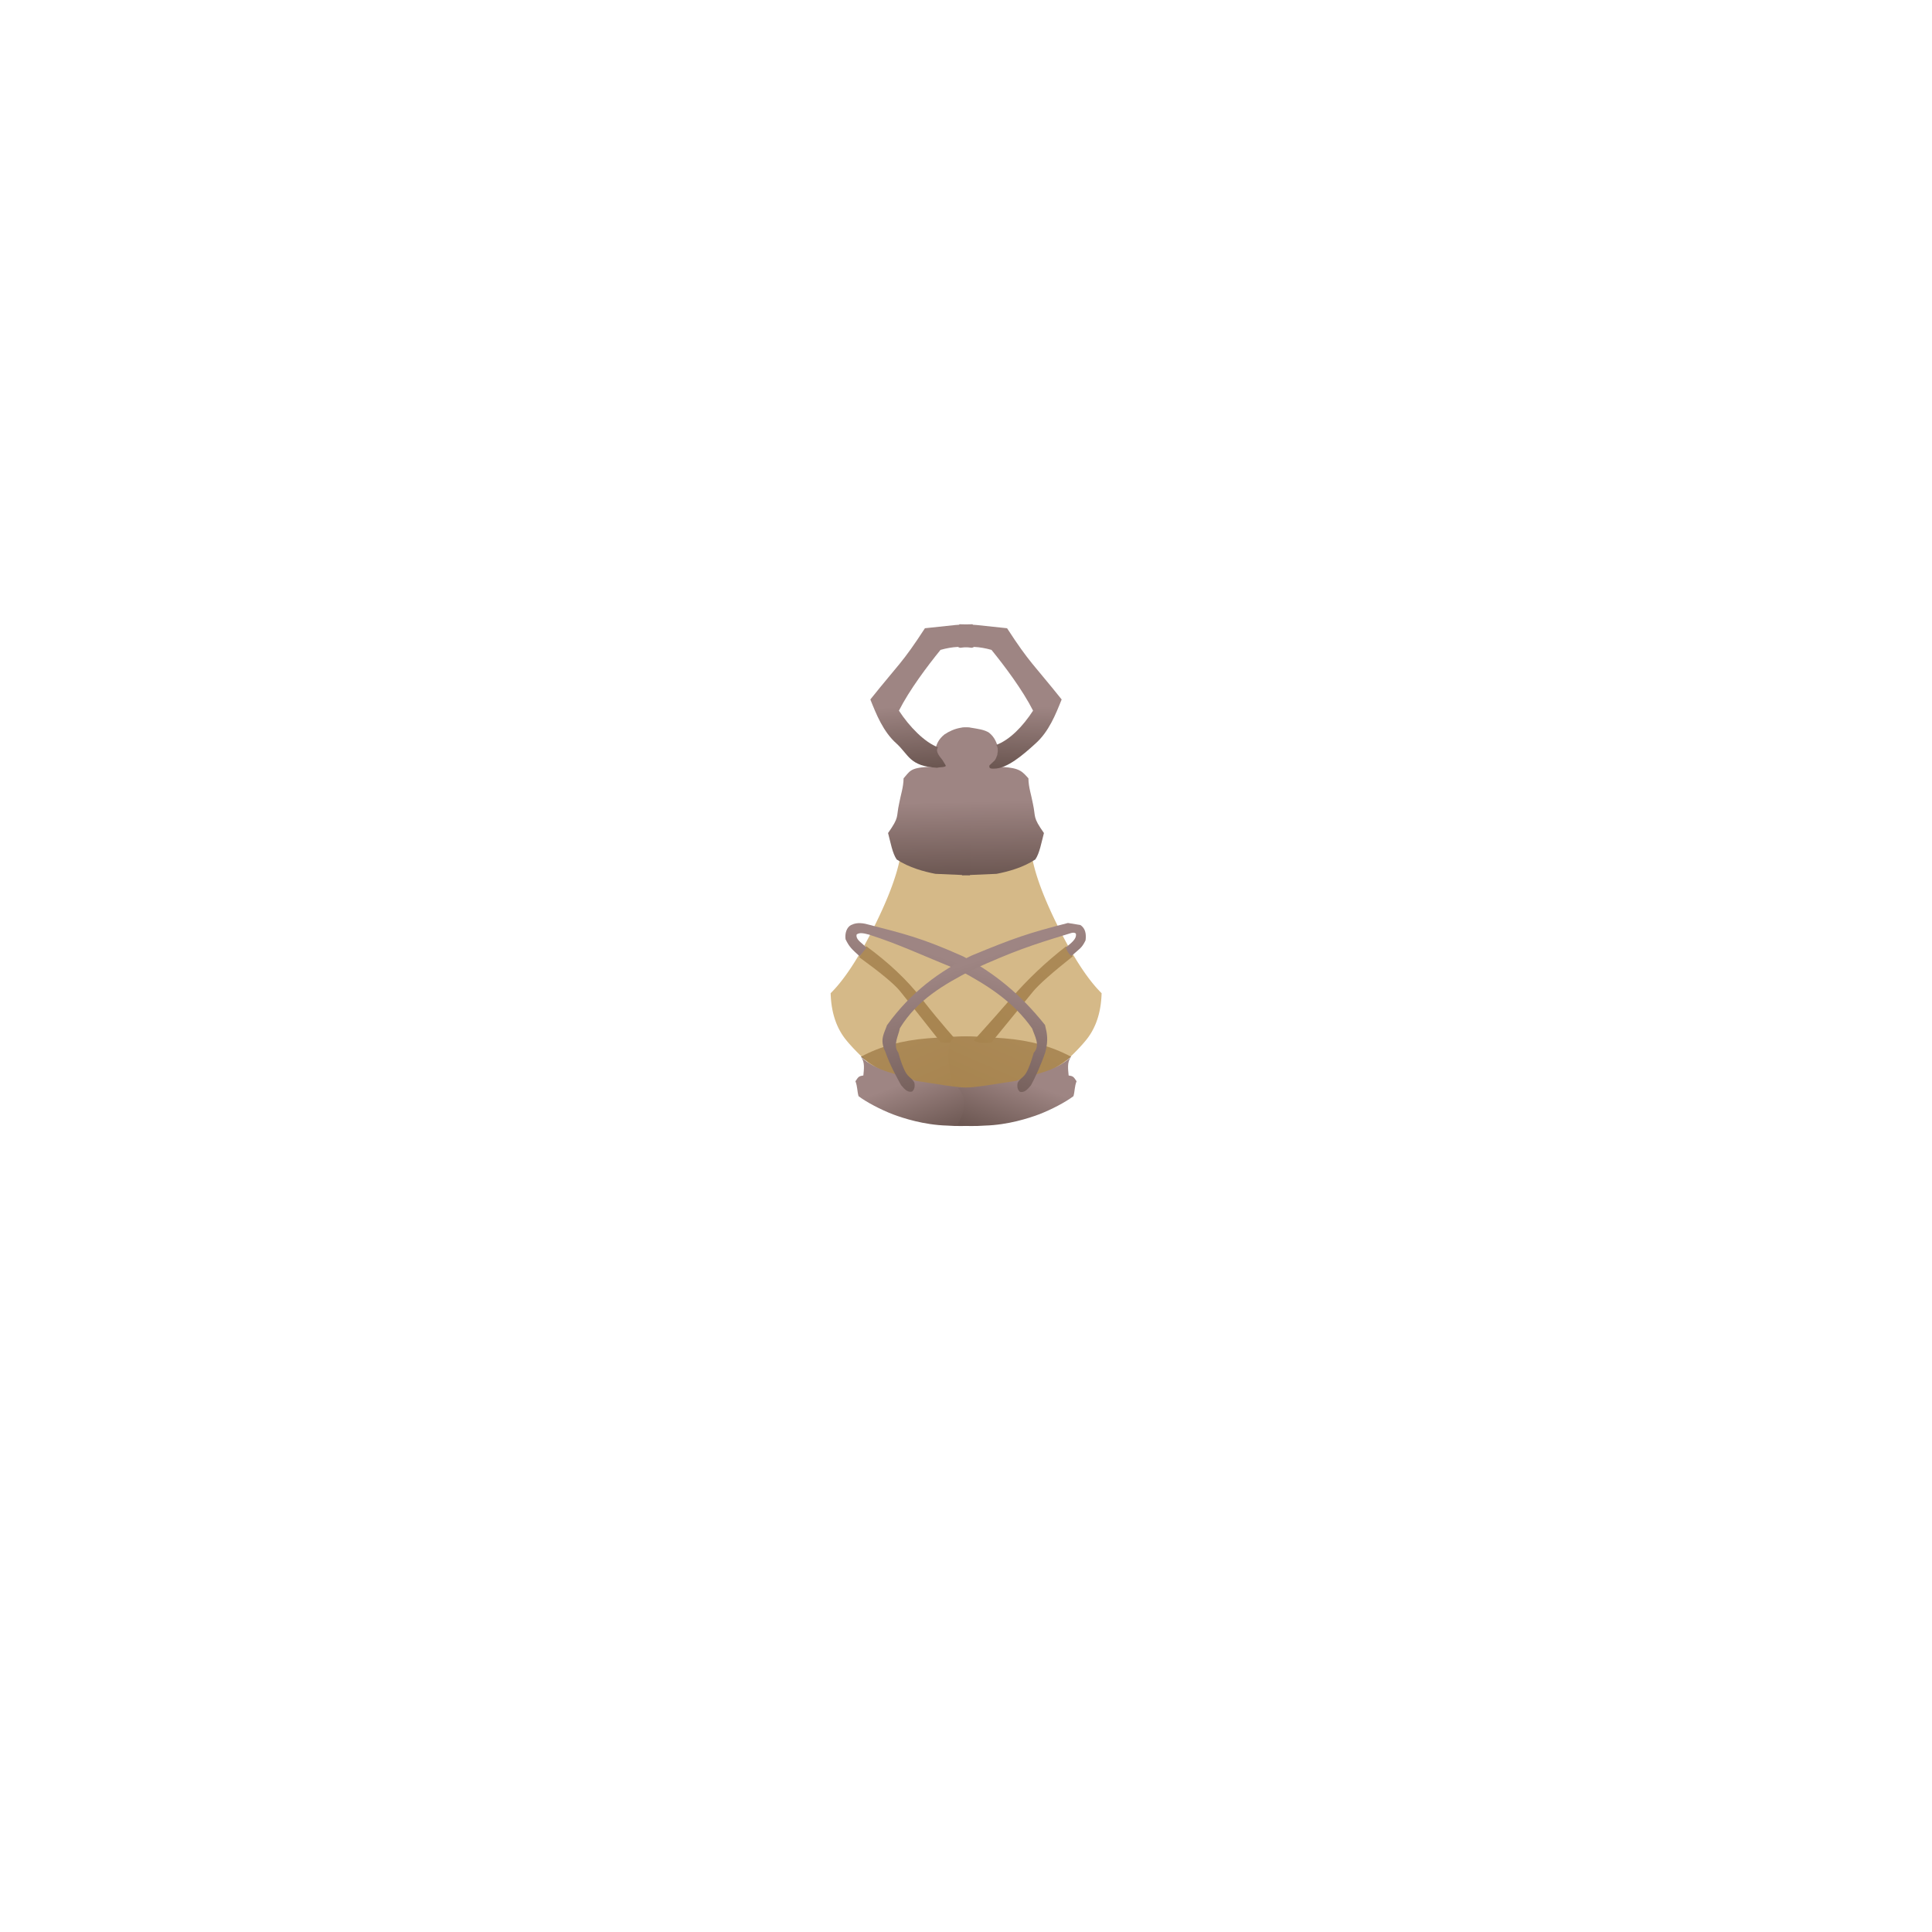
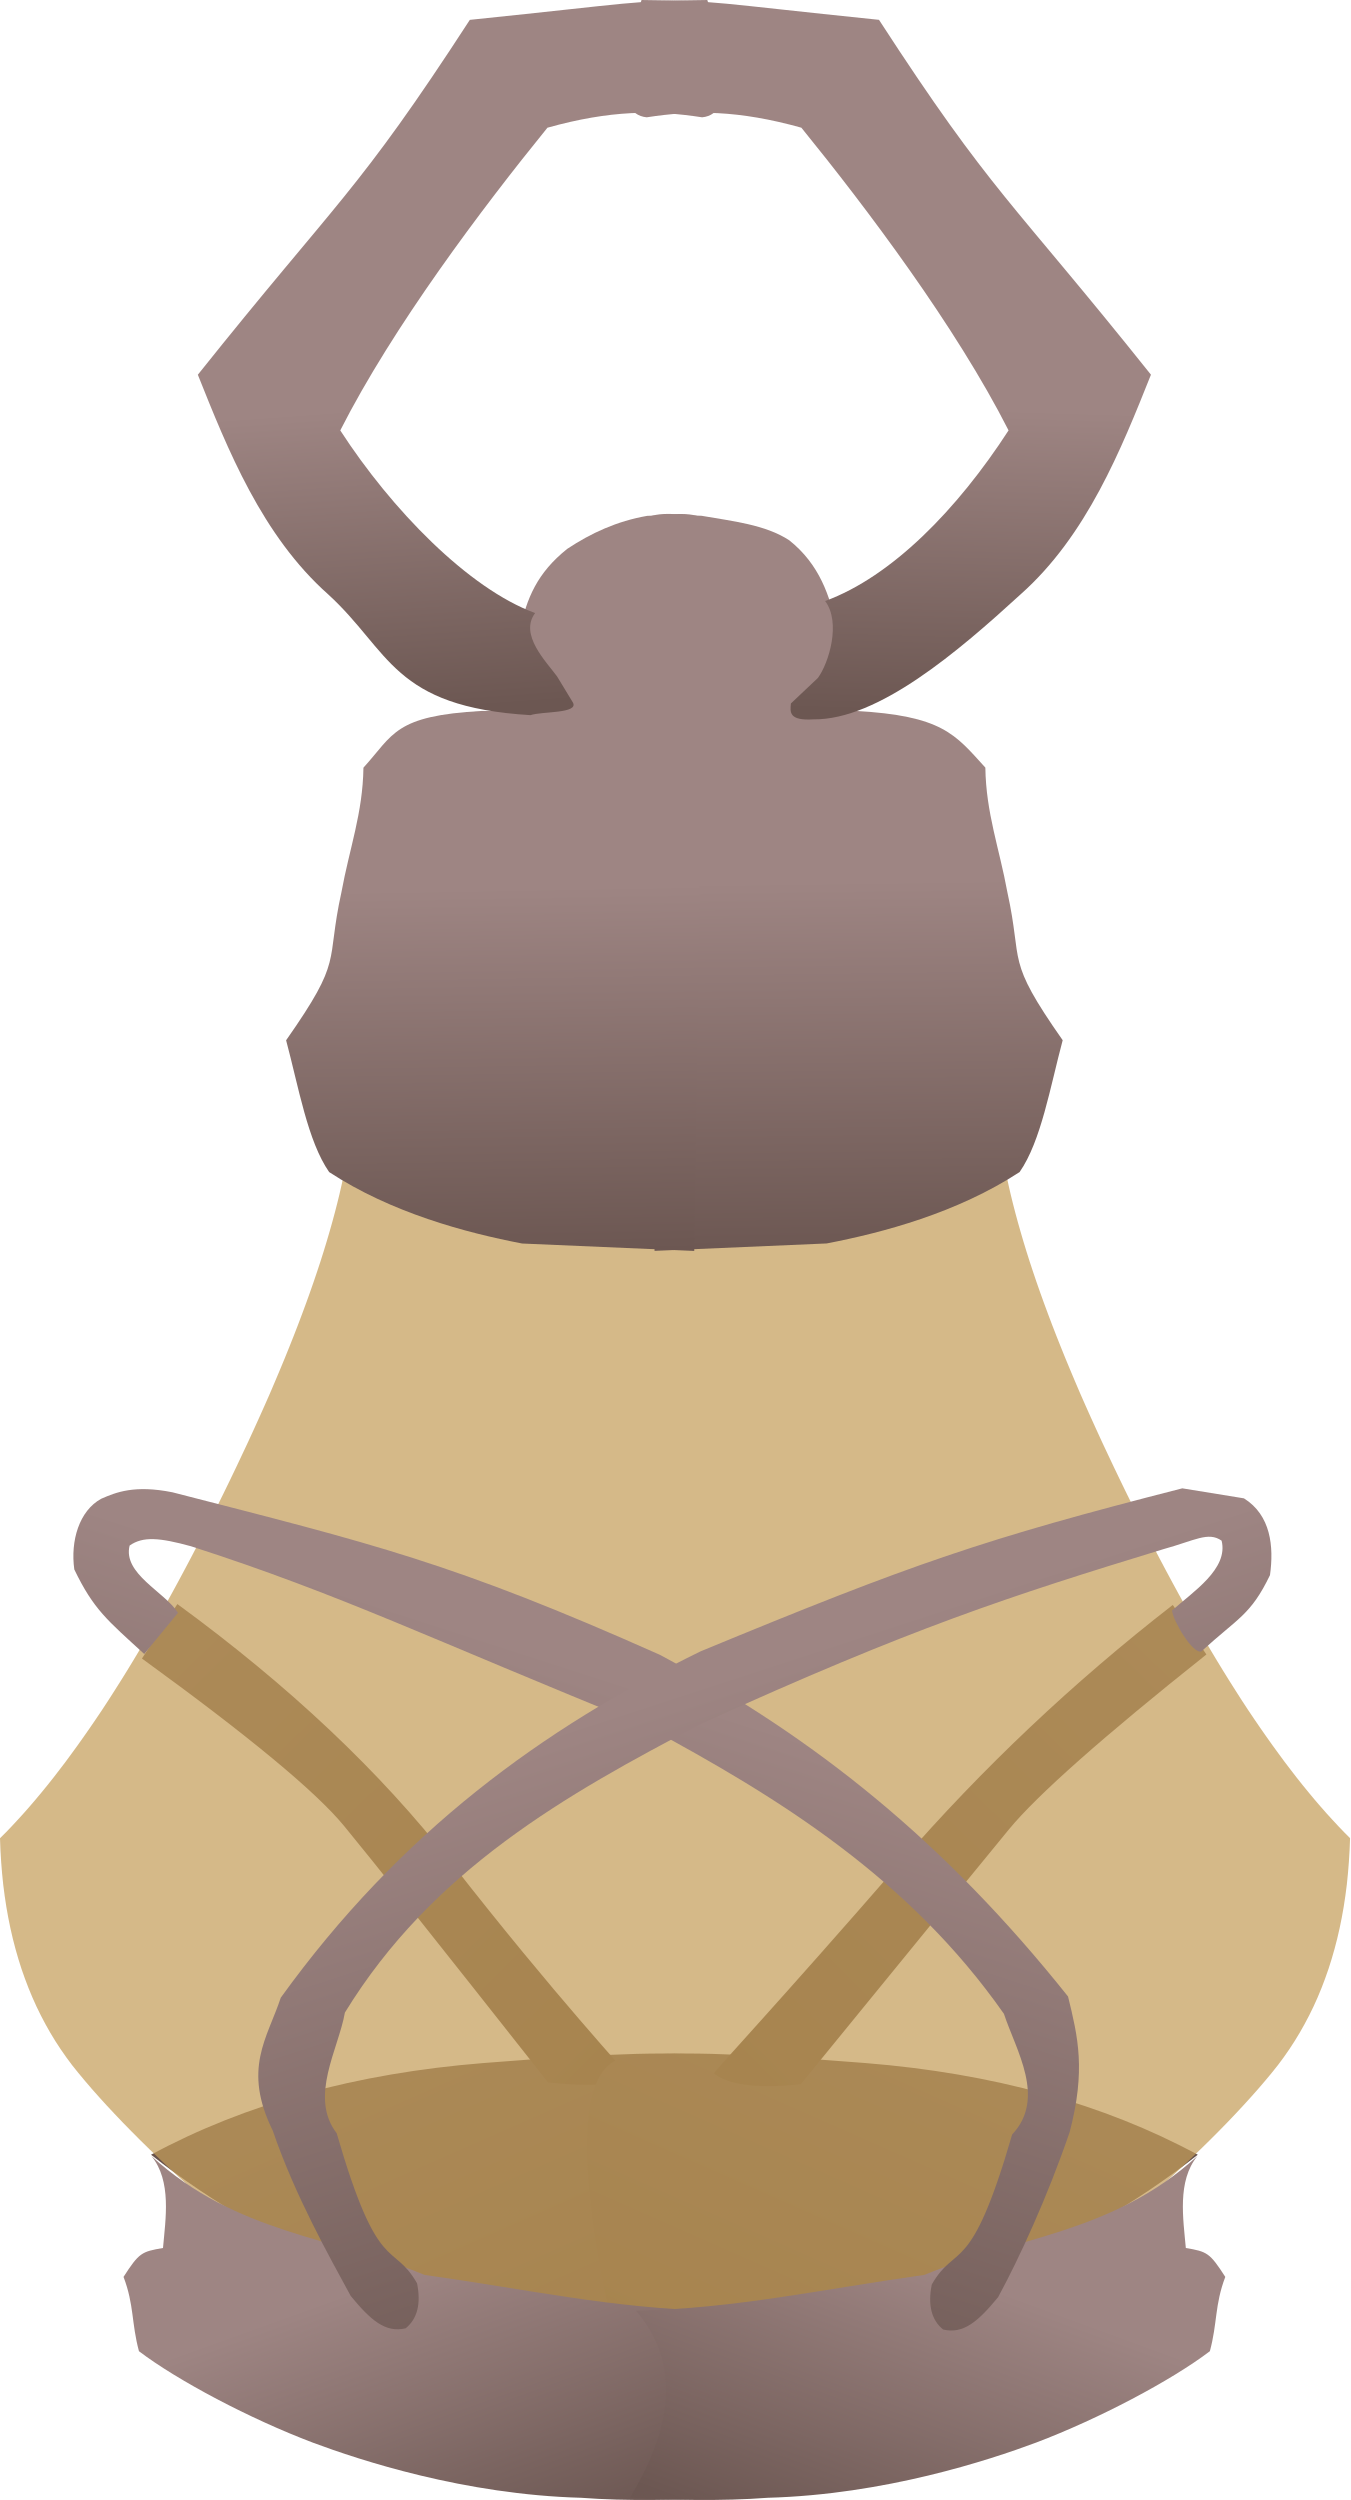
- <svg xmlns="http://www.w3.org/2000/svg" width="300pt" height="300pt" viewBox="0 0 300 300">
-   <defs>
-     <linearGradient id="gradient0" gradientUnits="objectBoundingBox" x1="0" y1="0" x2="1" y2="1" spreadMethod="pad">
-       <stop stop-color="#6c5752" offset="0" stop-opacity="1" />
-       <stop stop-color="#5a4132" offset="1" stop-opacity="1" />
+ <svg xmlns="http://www.w3.org/2000/svg" width="42.076pt" height="77.916pt" viewBox="0 0 42.076 77.916" version="1.1" id="svg24">
+   <defs id="defs24">
+     <linearGradient id="gradient0" gradientUnits="userSpaceOnUse" x1="0" y1="5.6435752e-08" x2="12.643" y2="12.643" spreadMethod="pad" gradientTransform="matrix(1.505642,0,0,0.6641687,9.707431,69.00082)">
+       <stop stop-color="#6c5752" offset="0" stop-opacity="1" id="stop1" />
+       <stop stop-color="#5a4132" offset="1" stop-opacity="1" id="stop2" />
    </linearGradient>
-     <linearGradient id="gradient1" gradientUnits="objectBoundingBox" x1="0" y1="0" x2="1" y2="1" spreadMethod="pad">
-       <stop stop-color="#6c5752" offset="0" stop-opacity="1" />
-       <stop stop-color="#5a4132" offset="1" stop-opacity="1" />
+     <linearGradient id="gradient1" gradientUnits="userSpaceOnUse" x1="0" y1="0" x2="15.075" y2="15.075" spreadMethod="pad" gradientTransform="matrix(1.005939,0,0,0.994096,9.42477,54.99213)">
+       <stop stop-color="#6c5752" offset="0" stop-opacity="1" id="stop3" />
+       <stop stop-color="#5a4132" offset="1" stop-opacity="1" id="stop4" />
    </linearGradient>
-     <linearGradient id="gradient2" gradientUnits="objectBoundingBox" x1="0" y1="0" x2="1" y2="1" spreadMethod="pad">
-       <stop stop-color="#6c5752" offset="0" stop-opacity="1" />
-       <stop stop-color="#5a4132" offset="1" stop-opacity="1" />
+     <linearGradient id="gradient2" gradientUnits="userSpaceOnUse" x1="0" y1="5.6435752e-08" x2="12.643" y2="12.643" spreadMethod="pad" gradientTransform="matrix(-1.505642,0,0,0.6641687,42.33084,69.00082)">
+       <stop stop-color="#6c5752" offset="0" stop-opacity="1" id="stop5" />
+       <stop stop-color="#5a4132" offset="1" stop-opacity="1" id="stop6" />
    </linearGradient>
-     <linearGradient id="gradient3" gradientUnits="objectBoundingBox" x1="0" y1="0" x2="1" y2="1" spreadMethod="pad">
-       <stop stop-color="#6c5752" offset="0" stop-opacity="1" />
-       <stop stop-color="#5a4132" offset="1" stop-opacity="1" />
+     <linearGradient id="gradient3" gradientUnits="userSpaceOnUse" x1="0" y1="0" x2="15.172" y2="15.172" spreadMethod="pad" gradientTransform="matrix(-1.011528,0,0,0.9886036,42.59943,55.02026)">
+       <stop stop-color="#6c5752" offset="0" stop-opacity="1" id="stop7" />
+       <stop stop-color="#5a4132" offset="1" stop-opacity="1" id="stop8" />
    </linearGradient>
-     <linearGradient id="gradient4" gradientUnits="objectBoundingBox" x1="0.47" y1="0.332" x2="0.895" y2="1" spreadMethod="pad">
-       <stop stop-color="#9e8583" offset="0" stop-opacity="1" />
-       <stop stop-color="#6c5752" offset="1" stop-opacity="1" />
+     <linearGradient id="gradient4" gradientUnits="userSpaceOnUse" x1="6.704" y1="4.743" x2="12.78" y2="14.273" spreadMethod="pad" gradientTransform="matrix(1.331395,0,0,0.7510917,8.850908,72.1958)">
+       <stop stop-color="#9e8583" offset="0" stop-opacity="1" id="stop9" />
+       <stop stop-color="#6c5752" offset="1" stop-opacity="1" id="stop10" />
    </linearGradient>
-     <linearGradient id="gradient5" gradientUnits="objectBoundingBox" x1="0.472" y1="0.332" x2="0.901" y2="1.01" spreadMethod="pad">
-       <stop stop-color="#9e8583" offset="0" stop-opacity="1" />
-       <stop stop-color="#6c5752" offset="1" stop-opacity="1" />
+     <linearGradient id="gradient5" gradientUnits="userSpaceOnUse" x1="6.652" y1="4.687" x2="12.713" y2="14.252" spreadMethod="pad" gradientTransform="matrix(-1.315643,0,0,0.7600846,43.18736,72.1958)">
+       <stop stop-color="#9e8583" offset="0" stop-opacity="1" id="stop11" />
+       <stop stop-color="#6c5752" offset="1" stop-opacity="1" id="stop12" />
    </linearGradient>
-     <linearGradient id="gradient6" gradientUnits="objectBoundingBox" x1="0.41" y1="0.243" x2="0.69" y2="0.97" spreadMethod="pad">
-       <stop stop-color="#9e8583" offset="0" stop-opacity="1" />
-       <stop stop-color="#6c5752" offset="1" stop-opacity="1" />
+     <linearGradient id="gradient6" gradientUnits="userSpaceOnUse" x1="11.752" y1="6.974" x2="19.789" y2="27.797" spreadMethod="pad" gradientTransform="matrix(-1.09322,0,0,0.9147288,38.62898,51.40974)">
+       <stop stop-color="#9e8583" offset="0" stop-opacity="1" id="stop13" />
+       <stop stop-color="#6c5752" offset="1" stop-opacity="1" id="stop14" />
    </linearGradient>
-     <linearGradient id="gradient7" gradientUnits="objectBoundingBox" x1="0.409" y1="0.242" x2="0.694" y2="0.967" spreadMethod="pad">
-       <stop stop-color="#9e8583" offset="0" stop-opacity="1" />
-       <stop stop-color="#6c5752" offset="1" stop-opacity="1" />
+     <linearGradient id="gradient7" gradientUnits="userSpaceOnUse" x1="11.766" y1="6.966" x2="19.962" y2="27.83" spreadMethod="pad" gradientTransform="matrix(1.097616,0,0,0.9110651,13.04978,51.38722)">
+       <stop stop-color="#9e8583" offset="0" stop-opacity="1" id="stop15" />
+       <stop stop-color="#6c5752" offset="1" stop-opacity="1" id="stop16" />
    </linearGradient>
-     <linearGradient id="gradient8" gradientUnits="objectBoundingBox" x1="0.5" y1="0.497" x2="0.496" y2="1.002" spreadMethod="pad">
-       <stop stop-color="#9e8583" offset="0" stop-opacity="1" />
-       <stop stop-color="#6c5752" offset="1" stop-opacity="1" />
+     <linearGradient id="gradient8" gradientUnits="userSpaceOnUse" x1="8.654" y1="8.61" x2="8.589" y2="17.36" spreadMethod="pad" gradientTransform="matrix(-0.7539957,0,0,1.326267,38.12101,21.01841)">
+       <stop stop-color="#9e8583" offset="0" stop-opacity="1" id="stop17" />
+       <stop stop-color="#6c5752" offset="1" stop-opacity="1" id="stop18" />
    </linearGradient>
-     <linearGradient id="gradient9" gradientUnits="objectBoundingBox" x1="0.5" y1="0.507" x2="0.505" y2="1.002" spreadMethod="pad">
-       <stop stop-color="#9e8583" offset="0" stop-opacity="1" />
-       <stop stop-color="#6c5752" offset="1" stop-opacity="1" />
+     <linearGradient id="gradient9" gradientUnits="userSpaceOnUse" x1="8.654" y1="8.779" x2="8.738" y2="17.36" spreadMethod="pad" gradientTransform="matrix(0.7539957,0,0,1.326267,13.91726,21.01841)">
+       <stop stop-color="#9e8583" offset="0" stop-opacity="1" id="stop19" />
+       <stop stop-color="#6c5752" offset="1" stop-opacity="1" id="stop20" />
    </linearGradient>
-     <linearGradient id="gradient10" gradientUnits="objectBoundingBox" x1="0.3" y1="0.572" x2="0.323" y2="1" spreadMethod="pad">
-       <stop stop-color="#9e8583" offset="0" stop-opacity="1" />
-       <stop stop-color="#6c5752" offset="1" stop-opacity="1" />
+     <linearGradient id="gradient10" gradientUnits="userSpaceOnUse" x1="5.753" y1="10.962" x2="6.192" y2="19.179" spreadMethod="pad" gradientTransform="matrix(0.8604701,0,0,1.162155,11.16595,5)">
+       <stop stop-color="#9e8583" offset="0" stop-opacity="1" id="stop21" />
+       <stop stop-color="#6c5752" offset="1" stop-opacity="1" id="stop22" />
    </linearGradient>
-     <linearGradient id="gradient11" gradientUnits="objectBoundingBox" x1="0.282" y1="0.568" x2="0.291" y2="0.993" spreadMethod="pad">
-       <stop stop-color="#9e8583" offset="0" stop-opacity="1" />
-       <stop stop-color="#6c5752" offset="1" stop-opacity="1" />
+     <linearGradient id="gradient11" gradientUnits="userSpaceOnUse" x1="5.421" y1="10.932" x2="5.599" y2="19.111" spreadMethod="pad" gradientTransform="matrix(-0.8578406,0,0,1.165718,40.87232,5)">
+       <stop stop-color="#9e8583" offset="0" stop-opacity="1" id="stop23" />
+       <stop stop-color="#6c5752" offset="1" stop-opacity="1" id="stop24" />
    </linearGradient>
  </defs>
-   <path id="shape0" transform="translate(133.6883, 160.9343)" fill="url(#gradient0)" fill-rule="evenodd" stroke="none" stroke-width="1.045" stroke-linecap="square" stroke-linejoin="bevel" d="M18.283 8.396C12.958 8.42 9.063 7.934 6.598 6.938C4.132 5.941 1.933 4.68 0 3.154C2.935 1.568 6.387 0.616 10.357 0.297C14.327 -0.022 16.723 -0.084 17.544 0.11C19.245 0.001 19.491 2.763 18.283 8.396Z" />
-   <path id="shape1" transform="translate(133.4056, 146.9256)" fill="url(#gradient1)" fill-rule="evenodd" stroke="none" stroke-width="1.045" stroke-linecap="square" stroke-linejoin="bevel" d="M12.656 14.908C9.295 10.645 7.175 7.98 6.296 6.912C5.416 5.843 3.318 4.106 0 1.698L1.104 0C4.596 2.553 7.437 5.235 9.627 8.046C12.912 12.263 15.203 14.698 15.164 14.713C15.124 14.727 14.837 15.157 12.656 14.908Z" />
-   <path id="shape2" transform="matrix(-1 0 0 1 166.3117 160.9343)" fill="url(#gradient2)" fill-rule="evenodd" stroke="none" stroke-width="1.045" stroke-linecap="square" stroke-linejoin="bevel" d="M18.283 8.396C12.958 8.42 9.063 7.934 6.598 6.938C4.132 5.941 1.933 4.68 0 3.154C2.935 1.568 6.387 0.616 10.357 0.297C14.327 -0.022 16.723 -0.084 17.544 0.11C19.245 0.001 19.491 2.763 18.283 8.396Z" />
-   <path id="shape3" transform="matrix(-1 0 0 1 166.5803 146.9537)" fill="url(#gradient3)" fill-rule="evenodd" stroke="none" stroke-width="1.045" stroke-linecap="square" stroke-linejoin="bevel" d="M12.642 14.937C9.197 10.711 7.035 8.064 6.155 6.996C5.276 5.928 3.224 4.11 0 1.544L1.048 0C4.157 2.415 6.984 5.088 9.528 8.018C13.345 12.414 15.386 14.585 15.346 14.6C15.307 14.615 14.823 15.185 12.642 14.937Z" />
-   <path id="shape4" transform="matrix(1.035634 0 0 1.019444 -5.326388 12.28422)" fill="#c59e5b" fill-opacity="0.722" fill-rule="evenodd" stroke="none" stroke-width="1.045" stroke-linecap="square" stroke-linejoin="bevel" d="M159.662 115.667L159.654 115.875L159.651 116.089L159.652 116.306L159.658 116.528L159.669 116.755L159.684 116.986L159.705 117.222L159.729 117.462L159.759 117.706L159.794 117.955L159.833 118.208L159.877 118.466L159.925 118.728L159.978 118.995L160.037 119.266L160.099 119.542L160.167 119.822L160.239 120.107L160.316 120.396L160.398 120.69L160.484 120.988L160.575 121.29L160.671 121.597L160.772 121.909L160.877 122.225L160.987 122.545L161.102 122.87L161.222 123.199L161.346 123.533L161.475 123.871L161.609 124.214L161.747 124.561L161.891 124.913L162.039 125.269L162.191 125.63L162.349 125.995L162.511 126.364L162.678 126.738L162.849 127.117L163.026 127.499L163.207 127.887L163.404 128.304L163.601 128.715L163.798 129.119L163.994 129.517L164.189 129.909L164.384 130.294L164.578 130.673L164.772 131.045L164.965 131.411L165.157 131.77L165.349 132.123L165.54 132.47L165.731 132.81L165.921 133.144L166.111 133.472L166.3 133.793L166.488 134.107L166.676 134.415L166.864 134.717L167.05 135.013L167.236 135.302L167.422 135.584L167.607 135.86L167.792 136.13L167.975 136.393L168.159 136.65L168.341 136.901L168.524 137.145L168.705 137.383L168.886 137.614L169.067 137.839L169.246 138.057L169.426 138.27L169.604 138.475L169.783 138.674L169.96 138.867L170.137 139.054L170.314 139.234L170.3 139.598L170.279 139.956L170.251 140.309L170.216 140.656L170.173 140.997L170.123 141.333L170.065 141.663L170 141.987L169.928 142.306L169.848 142.619L169.761 142.926L169.667 143.227L169.565 143.523L169.456 143.814L169.34 144.098L169.216 144.377L169.085 144.65L168.946 144.918L168.801 145.179L168.647 145.436L168.487 145.686L168.319 145.931L168.144 146.17L167.961 146.403L167.762 146.646L167.553 146.893L167.334 147.144L167.106 147.399L166.868 147.658L166.621 147.922L166.363 148.19L166.097 148.461L165.82 148.737L165.534 149.017L165.238 149.302L164.932 149.59L164.617 149.883L164.292 150.179L163.957 150.48L163.613 150.785L163.259 151.094L162.895 151.408L162.522 151.725L162.139 152.047L161.746 152.372L161.343 152.702L160.931 153.036L151.901 154.488L151.903 155.1L150 154.794L148.097 155.1L148.099 154.488L139.069 153.036L138.657 152.702L138.254 152.372L137.861 152.047L137.478 151.725L137.105 151.408L136.741 151.094L136.387 150.785L136.043 150.48L135.708 150.179L135.383 149.883L135.068 149.59L134.762 149.302L134.466 149.017L134.18 148.737L133.903 148.461L133.637 148.19L133.379 147.922L133.132 147.658L132.894 147.399L132.666 147.144L132.447 146.893L132.238 146.646L132.039 146.403L131.856 146.17L131.681 145.931L131.513 145.686L131.353 145.436L131.199 145.179L131.054 144.918L130.915 144.65L130.784 144.377L130.66 144.098L130.544 143.814L130.435 143.523L130.333 143.227L130.239 142.926L130.152 142.619L130.072 142.306L130 141.987L129.935 141.663L129.877 141.333L129.827 140.997L129.784 140.656L129.749 140.309L129.721 139.956L129.7 139.598L129.686 139.234L129.863 139.054L130.04 138.867L130.217 138.674L130.396 138.475L130.574 138.27L130.754 138.057L130.933 137.839L131.114 137.614L131.295 137.383L131.476 137.145L131.659 136.901L131.841 136.65L132.025 136.393L132.208 136.13L132.393 135.86L132.578 135.584L132.764 135.302L132.95 135.013L133.136 134.717L133.324 134.415L133.512 134.107L133.7 133.793L133.889 133.472L134.079 133.144L134.269 132.81L134.46 132.47L134.651 132.123L134.843 131.77L135.035 131.411L135.228 131.045L135.422 130.673L135.616 130.294L135.811 129.909L136.006 129.517L136.202 129.119L136.399 128.715L136.596 128.304L136.793 127.887L136.974 127.499L137.151 127.117L137.322 126.738L137.489 126.364L137.651 125.995L137.809 125.63L137.961 125.269L138.109 124.913L138.253 124.561L138.391 124.214L138.525 123.871L138.654 123.533L138.778 123.199L138.898 122.87L139.013 122.545L139.123 122.225L139.228 121.909L139.329 121.597L139.425 121.29L139.516 120.988L139.602 120.69L139.684 120.396L139.761 120.107L139.833 119.822L139.901 119.542L139.963 119.266L140.022 118.995L140.075 118.728L140.123 118.466L140.167 118.208L140.206 117.955L140.241 117.706L140.271 117.462L140.295 117.222L140.316 116.986L140.331 116.755L140.342 116.528L140.348 116.306L140.349 116.089L140.346 115.875L140.338 115.667L140.929 115.67L141.505 115.674L142.065 115.678L142.609 115.682L143.138 115.686L143.651 115.69L144.148 115.694L144.63 115.699L145.096 115.703L145.547 115.708L145.981 115.712L146.4 115.717L146.804 115.722L147.191 115.727L147.564 115.732L147.92 115.737L148.261 115.742L148.586 115.748L148.895 115.753L149.189 115.759L149.467 115.764L149.729 115.77L149.976 115.776L150 115.776L150.024 115.776L150.271 115.77L150.533 115.764L150.811 115.759L151.105 115.753L151.414 115.748L151.739 115.742L152.08 115.737L152.436 115.732L152.809 115.727L153.196 115.722L153.6 115.717L154.019 115.712L154.453 115.708L154.904 115.703L155.37 115.699L155.852 115.694L156.349 115.69L156.862 115.686L157.391 115.682L157.935 115.678L158.495 115.674L159.071 115.67L159.662 115.667" />
-   <path id="shape5" transform="translate(132.8318, 164.1293)" fill="url(#gradient4)" fill-rule="evenodd" stroke="none" stroke-width="1.045" stroke-linecap="square" stroke-linejoin="bevel" d="M18.369 4.821C15.232 4.75 12.646 4.163 9.376 3.705C6.542 2.522 3.521 2.429 0.867 0C1.506 0.779 1.308 1.966 1.23 2.867C0.561 2.98 0.484 3.017 0 3.768C0.332 4.638 0.245 5.214 0.481 6.084C1.688 7 3.943 8.192 5.9 8.933C7.368 9.481 10.622 10.553 14.264 10.652C15.671 10.761 17.33 10.725 18.556 10.649C19.209 8.444 19.147 6.502 18.369 4.821Z" />
-   <path id="shape6" transform="matrix(-1 0 0 1 167.1682 164.1293)" fill="url(#gradient5)" fill-rule="evenodd" stroke="none" stroke-width="1.045" stroke-linecap="square" stroke-linejoin="bevel" d="M18.369 4.821C15.232 4.75 12.646 4.163 9.376 3.705C6.542 2.522 3.521 2.429 0.867 0C1.506 0.779 1.308 1.966 1.23 2.867C0.561 2.98 0.484 3.017 0 3.768C0.332 4.638 0.245 5.214 0.481 6.084C1.688 7 3.943 8.192 5.9 8.933C7.368 9.481 10.622 10.553 14.264 10.652C15.671 10.761 17.33 10.725 18.556 10.649C17.12 8.287 17.058 6.345 18.369 4.821Z" />
-   <path id="shape7" transform="matrix(-1 0 0 1 162.6098 143.3432)" fill="url(#gradient6)" fill-rule="evenodd" stroke="none" stroke-width="1.045" stroke-linecap="square" stroke-linejoin="bevel" d="M4.234 26.193C3.602 26.342 3.146 25.944 2.521 25.184C1.858 23.959 0.986 22.071 0.289 20.035C-0.215 18.103 0.031 17.084 0.342 15.813C4.199 10.972 8.236 7.743 13.061 5.164C19.525 2.282 21.993 1.71 28.251 0.099C29.438 -0.138 30.014 0.1 30.472 0.299C31.16 0.673 31.437 1.613 31.312 2.505C30.708 3.755 30.289 4.081 29.134 5.139L28.081 3.855C28.498 3.2 29.808 2.639 29.589 1.759C29.171 1.466 28.657 1.511 27.677 1.781C22.954 3.303 20.236 4.661 13.508 7.384C9.298 9.643 5.284 12.155 2.34 16.354C1.966 17.49 1.018 18.983 2.084 20.114C3.384 24.611 3.829 23.465 4.589 24.79C4.717 25.429 4.599 25.897 4.234 26.193Z" />
-   <path id="shape8" transform="translate(137.0306, 143.3207)" fill="url(#gradient7)" fill-rule="evenodd" stroke="none" stroke-width="1.045" stroke-linecap="square" stroke-linejoin="bevel" d="M4.593 26.178C3.962 26.327 3.506 25.929 2.88 25.169C2.217 23.945 1.149 22.056 0.452 20.02C-0.498 18.088 0.279 17.144 0.701 15.873C4.436 10.694 8.875 7.485 13.777 5.084C20.397 2.345 22.603 1.584 28.798 0L30.719 0.312C31.559 0.839 31.656 1.813 31.531 2.705C30.927 3.956 30.546 4.026 29.391 5.084C29.123 5.172 28.5 4.118 28.478 3.807C29.125 3.228 30.243 2.512 30.023 1.631C29.606 1.339 29.185 1.628 28.205 1.897C23.415 3.362 20.371 4.35 13.82 7.332C9.569 9.549 5.413 11.909 2.7 16.339C2.503 17.475 1.575 18.968 2.444 20.099C3.744 24.596 4.189 23.45 4.949 24.775C5.077 25.414 4.958 25.882 4.593 26.178Z" />
-   <path id="shape9" transform="matrix(-1 0 0 1 162.1019 112.9519)" fill="url(#gradient8)" fill-rule="evenodd" stroke="none" stroke-width="1.045" stroke-linecap="square" stroke-linejoin="bevel" d="M7.582 5.447C7.196 4.748 7.249 4.236 7.046 3.528C7.257 2.557 7.576 1.577 8.519 0.823C9.262 0.332 10.311 0.223 11.255 0.057C11.814 0.056 12.631 -0.131 13.057 0.179L12.72 22.968L7.357 22.737C5.597 22.398 3.286 21.783 1.342 20.511C0.673 19.55 0.39 17.856 0 16.403C1.807 13.824 1.225 14.056 1.724 11.789C1.975 10.417 2.39 9.324 2.41 7.907C3.358 6.863 3.745 6.29 6.474 6.138C8.613 6.064 7.253 6.324 8.221 6.177C7.943 6.035 7.73 5.791 7.582 5.447Z" />
-   <path id="shape10" transform="translate(137.8981, 112.9519)" fill="url(#gradient9)" fill-rule="evenodd" stroke="none" stroke-width="1.045" stroke-linecap="square" stroke-linejoin="bevel" d="M8.444 5.39C7.89 4.935 7.493 4.311 7.289 3.603C7.501 2.632 7.819 1.839 8.763 1.086C9.506 0.594 10.311 0.223 11.255 0.057C11.814 0.056 12.631 -0.131 13.057 0.179L12.72 22.968L7.357 22.737C5.597 22.398 3.286 21.783 1.342 20.511C0.673 19.55 0.39 17.856 0 16.403C1.807 13.824 1.225 14.056 1.724 11.789C1.975 10.417 2.39 9.324 2.41 7.907C3.358 6.863 3.37 6.29 6.099 6.138C6.862 6.144 7.216 6.098 8.221 6.027C8.643 6.047 8.718 5.835 8.444 5.39Z" />
-   <path id="shape11" transform="translate(135.1468, 96.93347)" fill="url(#gradient10)" fill-rule="evenodd" stroke="none" stroke-width="1.045" stroke-linecap="square" stroke-linejoin="bevel" d="M15.716 3.656C14.251 3.43 12.861 3.431 10.896 3.98C8.86 6.487 6.081 10.178 4.439 13.415C6.034 15.877 8.432 18.345 10.512 19.107C10.009 19.776 10.856 20.618 11.196 21.082L11.69 21.896C11.877 22.244 10.721 22.166 10.367 22.289C6.064 22.029 6.003 20.3 4.063 18.524C1.999 16.692 0.928 14.002 0 11.679C4.381 6.192 4.942 6.064 8.476 0.619C13.765 0.074 13.374 0.03 15.879 0L16.502 2.015C16.517 3.061 16.255 3.608 15.716 3.656Z" />
-   <path id="shape12" transform="matrix(-1 0 0 1 164.8532 96.93347)" fill="url(#gradient11)" fill-rule="evenodd" stroke="none" stroke-width="1.045" stroke-linecap="square" stroke-linejoin="bevel" d="M15.716 3.656C14.251 3.43 12.861 3.431 10.896 3.98C8.86 6.487 6.081 10.178 4.439 13.415C6.034 15.877 8.076 17.97 10.156 18.732C9.653 19.401 10.04 20.665 10.381 21.129L11.221 21.924C11.247 22.192 11.294 22.468 10.517 22.42C8.501 22.442 6.003 20.3 4.063 18.524C1.999 16.692 0.928 14.002 0 11.679C4.381 6.192 4.942 6.064 8.476 0.619C13.765 0.074 13.374 0.03 15.879 0L16.502 2.015C16.517 3.061 16.255 3.608 15.716 3.656Z" />
+   <g id="g24" transform="translate(-5,-5)">
+     <path id="shape0" fill="url(#gradient0)" fill-rule="evenodd" stroke-opacity="0" stroke="#000000" stroke-width="0" stroke-linecap="square" stroke-linejoin="bevel" d="m 27.99,77.397 c -5.324,0.024 -9.22,-0.463 -11.685,-1.459 -2.466,-0.996 -4.665,-2.257 -6.598,-3.783 2.935,-1.586 6.387,-2.538 10.357,-2.857 3.97,-0.319 6.366,-0.381 7.187,-0.187 1.7,-0.109 1.947,2.653 0.739,8.286 z" style="fill:url(#gradient0)" />
+     <path id="shape1" fill="url(#gradient1)" fill-rule="evenodd" stroke-opacity="0" stroke="#000000" stroke-width="0" stroke-linecap="square" stroke-linejoin="bevel" d="m 22.081,69.901 c -3.361,-4.263 -5.481,-6.929 -6.361,-7.997 -0.879,-1.068 -2.978,-2.806 -6.296,-5.213 l 1.104,-1.698 c 3.492,2.553 6.333,5.235 8.523,8.046 3.285,4.217 5.576,6.651 5.537,6.666 -0.04,0.015 -0.327,0.444 -2.507,0.196 z" style="fill:url(#gradient1)" />
+     <path id="shape2" fill="url(#gradient2)" fill-rule="evenodd" stroke-opacity="0" stroke="#000000" stroke-width="0" stroke-linecap="square" stroke-linejoin="bevel" d="m 24.048,77.397 c 5.324,0.024 9.22,-0.463 11.685,-1.459 2.466,-0.996 4.665,-2.257 6.598,-3.783 -2.935,-1.586 -6.387,-2.538 -10.357,-2.857 -3.97,-0.319 -6.366,-0.381 -7.187,-0.187 -1.7,-0.109 -1.947,2.653 -0.739,8.286 z" style="fill:url(#gradient2)" />
+     <path id="shape3" fill="url(#gradient3)" fill-rule="evenodd" stroke-opacity="0" stroke="#000000" stroke-width="0" stroke-linecap="square" stroke-linejoin="bevel" d="m 29.957,69.957 c 3.445,-4.226 5.608,-6.872 6.487,-7.941 0.879,-1.068 2.931,-2.886 6.155,-5.452 l -1.048,-1.544 c -3.109,2.415 -5.936,5.088 -8.481,8.018 -3.817,4.396 -5.858,6.567 -5.818,6.582 0.04,0.015 0.524,0.585 2.704,0.337 z" style="fill:url(#gradient3)" />
+     <path id="shape4" fill="#c59e5b" fill-opacity="0.722" fill-rule="evenodd" stroke-opacity="0" stroke="#000000" stroke-width="0" stroke-linecap="square" stroke-linejoin="bevel" d="m 36.044,38.267 -0.008,0.212 -0.003,0.218 10e-4,0.221 0.006,0.226 0.011,0.231 0.016,0.235 0.022,0.241 0.025,0.245 0.031,0.249 0.036,0.254 0.04,0.258 0.046,0.263 0.05,0.267 0.055,0.272 0.061,0.276 0.064,0.281 0.07,0.285 0.075,0.291 0.08,0.295 0.085,0.3 0.089,0.304 0.094,0.308 0.099,0.313 0.105,0.318 0.109,0.322 0.114,0.326 0.119,0.331 0.124,0.335 0.128,0.34 0.134,0.345 0.139,0.35 0.143,0.354 0.149,0.359 0.153,0.363 0.157,0.368 0.164,0.372 0.168,0.376 0.173,0.381 0.177,0.386 0.183,0.389 0.187,0.396 0.204,0.425 0.204,0.419 0.204,0.412 0.203,0.406 0.202,0.4 0.202,0.392 0.201,0.386 0.201,0.379 0.2,0.373 0.199,0.366 0.199,0.36 0.198,0.354 0.198,0.347 0.197,0.34 0.197,0.334 0.196,0.327 0.195,0.32 0.195,0.314 0.195,0.308 0.193,0.302 0.193,0.295 0.193,0.287 0.192,0.281 0.192,0.275 0.19,0.268 0.191,0.262 0.188,0.256 0.19,0.249 0.187,0.243 0.187,0.235 0.187,0.229 0.185,0.222 0.186,0.217 0.184,0.209 0.185,0.203 0.183,0.197 0.183,0.191 0.183,0.183 -0.015,0.371 -0.022,0.365 -0.029,0.36 -0.036,0.354 -0.045,0.348 -0.052,0.343 -0.06,0.336 -0.067,0.33 -0.075,0.325 -0.083,0.319 -0.09,0.313 -0.097,0.307 -0.106,0.302 -0.113,0.297 -0.12,0.29 -0.128,0.284 -0.136,0.278 -0.144,0.273 -0.15,0.266 -0.159,0.262 -0.166,0.255 -0.174,0.25 -0.181,0.244 -0.19,0.238 -0.206,0.248 -0.216,0.252 -0.227,0.256 -0.236,0.26 -0.246,0.264 -0.256,0.269 -0.267,0.273 -0.275,0.276 -0.287,0.281 -0.296,0.285 -0.307,0.291 -0.317,0.294 -0.326,0.299 -0.337,0.302 -0.347,0.307 -0.356,0.311 -0.367,0.315 -0.377,0.32 -0.386,0.323 -0.397,0.328 -0.407,0.331 -0.417,0.336 -0.427,0.34 -9.352,1.48 0.002,0.624 -1.971,-0.312 -1.971,0.312 0.002,-0.624 L 14.717,76.362 14.291,76.022 13.873,75.685 13.466,75.354 13.07,75.026 12.683,74.703 12.306,74.383 11.94,74.068 11.584,73.757 11.237,73.45 10.9,73.148 10.574,72.849 10.257,72.556 9.95,72.265 9.654,71.98 9.367,71.698 9.092,71.422 8.825,71.149 8.569,70.88 8.322,70.616 8.086,70.356 7.859,70.1 7.643,69.848 7.437,69.6 7.247,69.363 7.066,69.119 6.892,68.869 6.726,68.615 6.567,68.353 6.417,68.087 6.273,67.813 6.137,67.535 6.009,67.251 5.889,66.961 5.776,66.664 5.67,66.363 5.573,66.056 5.483,65.743 5.4,65.424 5.325,65.099 5.258,64.768 5.198,64.432 5.146,64.089 5.101,63.742 5.065,63.388 5.036,63.028 5.014,62.663 5,62.292 l 0.183,-0.183 0.183,-0.191 0.183,-0.197 0.185,-0.203 0.184,-0.209 0.186,-0.217 0.185,-0.222 0.187,-0.229 0.187,-0.235 0.187,-0.243 0.19,-0.249 0.188,-0.256 0.191,-0.262 0.19,-0.268 0.192,-0.275 0.192,-0.281 0.193,-0.287 0.193,-0.295 0.193,-0.302 0.195,-0.308 0.195,-0.314 0.195,-0.32 0.196,-0.327 0.197,-0.334 0.197,-0.34 0.198,-0.347 0.198,-0.354 0.199,-0.36 0.199,-0.366 0.2,-0.373 0.201,-0.379 0.201,-0.386 0.202,-0.392 0.202,-0.4 0.203,-0.406 0.204,-0.412 0.204,-0.419 0.204,-0.425 0.187,-0.396 0.183,-0.389 0.177,-0.386 0.173,-0.381 0.168,-0.376 0.164,-0.372 0.157,-0.368 0.153,-0.363 0.149,-0.359 0.143,-0.354 0.139,-0.35 0.134,-0.345 0.128,-0.34 0.124,-0.335 0.119,-0.331 0.114,-0.326 0.109,-0.322 0.105,-0.318 0.099,-0.313 0.094,-0.308 0.089,-0.304 0.085,-0.3 0.08,-0.295 0.075,-0.291 0.07,-0.285 0.064,-0.281 0.061,-0.276 0.055,-0.272 0.05,-0.267 0.046,-0.263 0.04,-0.258 0.036,-0.254 0.031,-0.249 0.025,-0.245 0.022,-0.241 0.016,-0.235 0.011,-0.231 0.006,-0.226 0.001,-0.221 -0.003,-0.218 -0.008,-0.212 0.612,0.003 0.597,0.004 0.58,0.004 0.563,0.004 0.548,0.004 0.531,0.004 0.515,0.004 0.499,0.005 0.483,0.004 0.467,0.005 0.449,0.004 0.434,0.005 0.418,0.005 0.401,0.005 0.386,0.005 0.369,0.005 0.353,0.005 0.337,0.006 0.32,0.005 0.304,0.006 0.288,0.005 0.271,0.006 0.256,0.006 h 0.025 0.025 l 0.256,-0.006 0.271,-0.006 0.288,-0.005 0.304,-0.006 0.32,-0.005 0.337,-0.006 0.353,-0.005 0.369,-0.005 0.386,-0.005 0.401,-0.005 0.418,-0.005 0.434,-0.005 0.449,-0.004 0.467,-0.005 0.483,-0.004 0.499,-0.005 0.515,-0.004 0.531,-0.004 0.548,-0.004 0.563,-0.004 0.58,-0.004 0.597,-0.004 0.612,-0.003" />
+     <path id="shape5" fill="url(#gradient4)" fill-rule="evenodd" stroke-opacity="0" stroke="#000000" stroke-width="0" stroke-linecap="square" stroke-linejoin="bevel" d="m 27.22,77.016 c -3.137,-0.07 -5.723,-0.658 -8.993,-1.116 -2.834,-1.183 -5.855,-1.276 -8.509,-3.705 0.639,0.779 0.441,1.966 0.362,2.867 -0.668,0.113 -0.746,0.15 -1.23,0.901 0.332,0.87 0.245,1.446 0.481,2.316 1.206,0.916 3.461,2.108 5.419,2.849 1.468,0.548 4.722,1.62 8.364,1.719 1.407,0.108 3.066,0.073 4.292,-0.004 0.653,-2.204 0.591,-4.147 -0.187,-5.828 z" style="fill:url(#gradient4)" />
+     <path id="shape6" fill="url(#gradient5)" fill-rule="evenodd" stroke-opacity="0" stroke="#000000" stroke-width="0" stroke-linecap="square" stroke-linejoin="bevel" d="m 24.818,77.016 c 3.137,-0.07 5.723,-0.658 8.993,-1.116 2.834,-1.183 5.855,-1.276 8.509,-3.705 -0.639,0.779 -0.441,1.966 -0.362,2.867 0.668,0.113 0.746,0.15 1.23,0.901 -0.332,0.87 -0.245,1.446 -0.481,2.316 -1.206,0.916 -3.461,2.108 -5.419,2.849 -1.468,0.548 -4.722,1.62 -8.364,1.719 -1.407,0.108 -3.066,0.073 -4.292,-0.004 1.436,-2.361 1.498,-4.304 0.187,-5.828 z" style="fill:url(#gradient5)" />
+     <path id="shape7" fill="url(#gradient6)" fill-rule="evenodd" stroke-opacity="0" stroke="#000000" stroke-width="0" stroke-linecap="square" stroke-linejoin="bevel" d="m 34.395,77.603 c 0.632,0.149 1.088,-0.25 1.713,-1.009 0.663,-1.224 1.534,-3.112 2.231,-5.149 0.504,-1.932 0.259,-2.951 -0.052,-4.221 -3.858,-4.841 -7.894,-8.07 -12.72,-10.649 -6.464,-2.882 -8.931,-3.454 -15.19,-5.065 -1.187,-0.238 -1.762,4.5e-4 -2.221,0.2 -0.688,0.374 -0.965,1.314 -0.84,2.205 0.604,1.251 1.024,1.576 2.179,2.634 l 1.053,-1.284 c -0.417,-0.655 -1.727,-1.216 -1.508,-2.096 0.417,-0.292 0.932,-0.247 1.912,0.022 4.723,1.522 7.441,2.88 14.17,5.603 4.21,2.259 8.223,4.77 11.167,8.97 0.374,1.135 1.323,2.629 0.256,3.76 -1.3,4.498 -1.745,3.351 -2.505,4.676 -0.128,0.64 -0.01,1.108 0.355,1.404 z" style="fill:url(#gradient6)" />
+     <path id="shape8" fill="url(#gradient7)" fill-rule="evenodd" stroke-opacity="0" stroke="#000000" stroke-width="0" stroke-linecap="square" stroke-linejoin="bevel" d="m 17.643,77.565 c -0.632,0.149 -1.088,-0.25 -1.713,-1.009 -0.663,-1.224 -1.731,-3.112 -2.428,-5.149 -0.95,-1.932 -0.172,-2.876 0.249,-4.147 3.735,-5.179 8.174,-8.389 13.076,-10.79 6.62,-2.739 8.826,-3.5 15.021,-5.084 l 1.921,0.312 c 0.84,0.526 0.936,1.501 0.812,2.393 -0.604,1.251 -0.985,1.321 -2.14,2.379 -0.268,0.088 -0.891,-0.966 -0.913,-1.277 0.647,-0.579 1.765,-1.295 1.545,-2.176 -0.417,-0.292 -0.838,-0.003 -1.818,0.266 -4.79,1.465 -7.834,2.453 -14.385,5.435 -4.251,2.217 -8.407,4.577 -11.121,9.007 -0.197,1.135 -1.125,2.629 -0.256,3.76 1.3,4.498 1.745,3.351 2.505,4.676 0.128,0.64 0.01,1.108 -0.355,1.404 z" style="fill:url(#gradient7)" />
+     <path id="shape9" fill="url(#gradient8)" fill-rule="evenodd" stroke-opacity="0" stroke="#000000" stroke-width="0" stroke-linecap="square" stroke-linejoin="bevel" d="m 30.539,26.465 c 0.385,-0.699 0.333,-1.21 0.536,-1.919 -0.211,-0.971 -0.53,-1.951 -1.474,-2.705 -0.743,-0.492 -1.791,-0.6 -2.736,-0.766 -0.559,-0.002 -1.376,-0.189 -1.802,0.122 l 0.337,22.788 5.364,-0.231 c 1.759,-0.339 4.071,-0.954 6.014,-2.226 0.669,-0.961 0.953,-2.655 1.342,-4.108 -1.807,-2.579 -1.225,-2.347 -1.724,-4.614 -0.251,-1.372 -0.666,-2.465 -0.686,-3.882 -0.948,-1.043 -1.335,-1.617 -4.065,-1.769 -2.139,-0.073 -0.779,0.186 -1.746,0.039 0.278,-0.142 0.491,-0.385 0.639,-0.73 z" style="fill:url(#gradient8)" />
+     <path id="shape10" fill="url(#gradient9)" fill-rule="evenodd" stroke-opacity="0" stroke="#000000" stroke-width="0" stroke-linecap="square" stroke-linejoin="bevel" d="m 22.361,26.409 c -0.554,-0.455 -0.951,-1.079 -1.155,-1.787 0.211,-0.971 0.53,-1.764 1.474,-2.517 0.743,-0.492 1.547,-0.863 2.492,-1.028 0.559,-0.002 1.376,-0.189 1.802,0.122 l -0.337,22.788 -5.364,-0.231 c -1.759,-0.339 -4.071,-0.954 -6.014,-2.226 -0.669,-0.961 -0.953,-2.655 -1.342,-4.108 1.807,-2.579 1.225,-2.347 1.724,-4.614 0.251,-1.372 0.666,-2.465 0.686,-3.882 0.948,-1.043 0.96,-1.617 3.69,-1.769 0.763,0.006 1.116,-0.039 2.121,-0.111 0.422,0.021 0.497,-0.192 0.224,-0.636 z" style="fill:url(#gradient9)" />
+     <path id="shape11" fill="url(#gradient10)" fill-rule="evenodd" stroke-opacity="0" stroke="#000000" stroke-width="0" stroke-linecap="square" stroke-linejoin="bevel" d="m 26.882,8.656 c -1.466,-0.226 -2.856,-0.225 -4.82,0.324 -2.036,2.507 -4.814,6.197 -6.457,9.434 1.594,2.462 3.993,4.93 6.073,5.693 -0.503,0.669 0.344,1.511 0.684,1.975 l 0.494,0.814 c 0.187,0.348 -0.969,0.271 -1.323,0.393 -4.303,-0.259 -4.364,-1.988 -6.304,-3.764 -2.063,-1.832 -3.135,-4.522 -4.063,-6.846 4.381,-5.487 4.942,-5.615 8.477,-11.06 5.289,-0.545 4.897,-0.588 7.402,-0.619 l 0.624,2.015 c 0.015,1.046 -0.247,1.593 -0.786,1.641 z" style="fill:url(#gradient10)" />
+     <path id="shape12" fill="url(#gradient11)" fill-rule="evenodd" stroke-opacity="0" stroke="#000000" stroke-width="0" stroke-linecap="square" stroke-linejoin="bevel" d="m 25.156,8.656 c 1.466,-0.226 2.856,-0.225 4.82,0.324 2.036,2.507 4.814,6.197 6.457,9.434 -1.594,2.462 -3.637,4.555 -5.717,5.318 0.503,0.669 0.116,1.933 -0.225,2.397 l -0.841,0.795 c -0.025,0.268 -0.073,0.544 0.704,0.496 2.016,0.022 4.514,-2.12 6.454,-3.896 2.063,-1.832 3.135,-4.522 4.063,-6.846 -4.381,-5.487 -4.942,-5.615 -8.476,-11.06 C 27.107,5.074 27.498,5.03 24.994,5 l -0.624,2.015 c -0.015,1.046 0.247,1.593 0.786,1.641 z" style="fill:url(#gradient11)" />
+   </g>
</svg>
